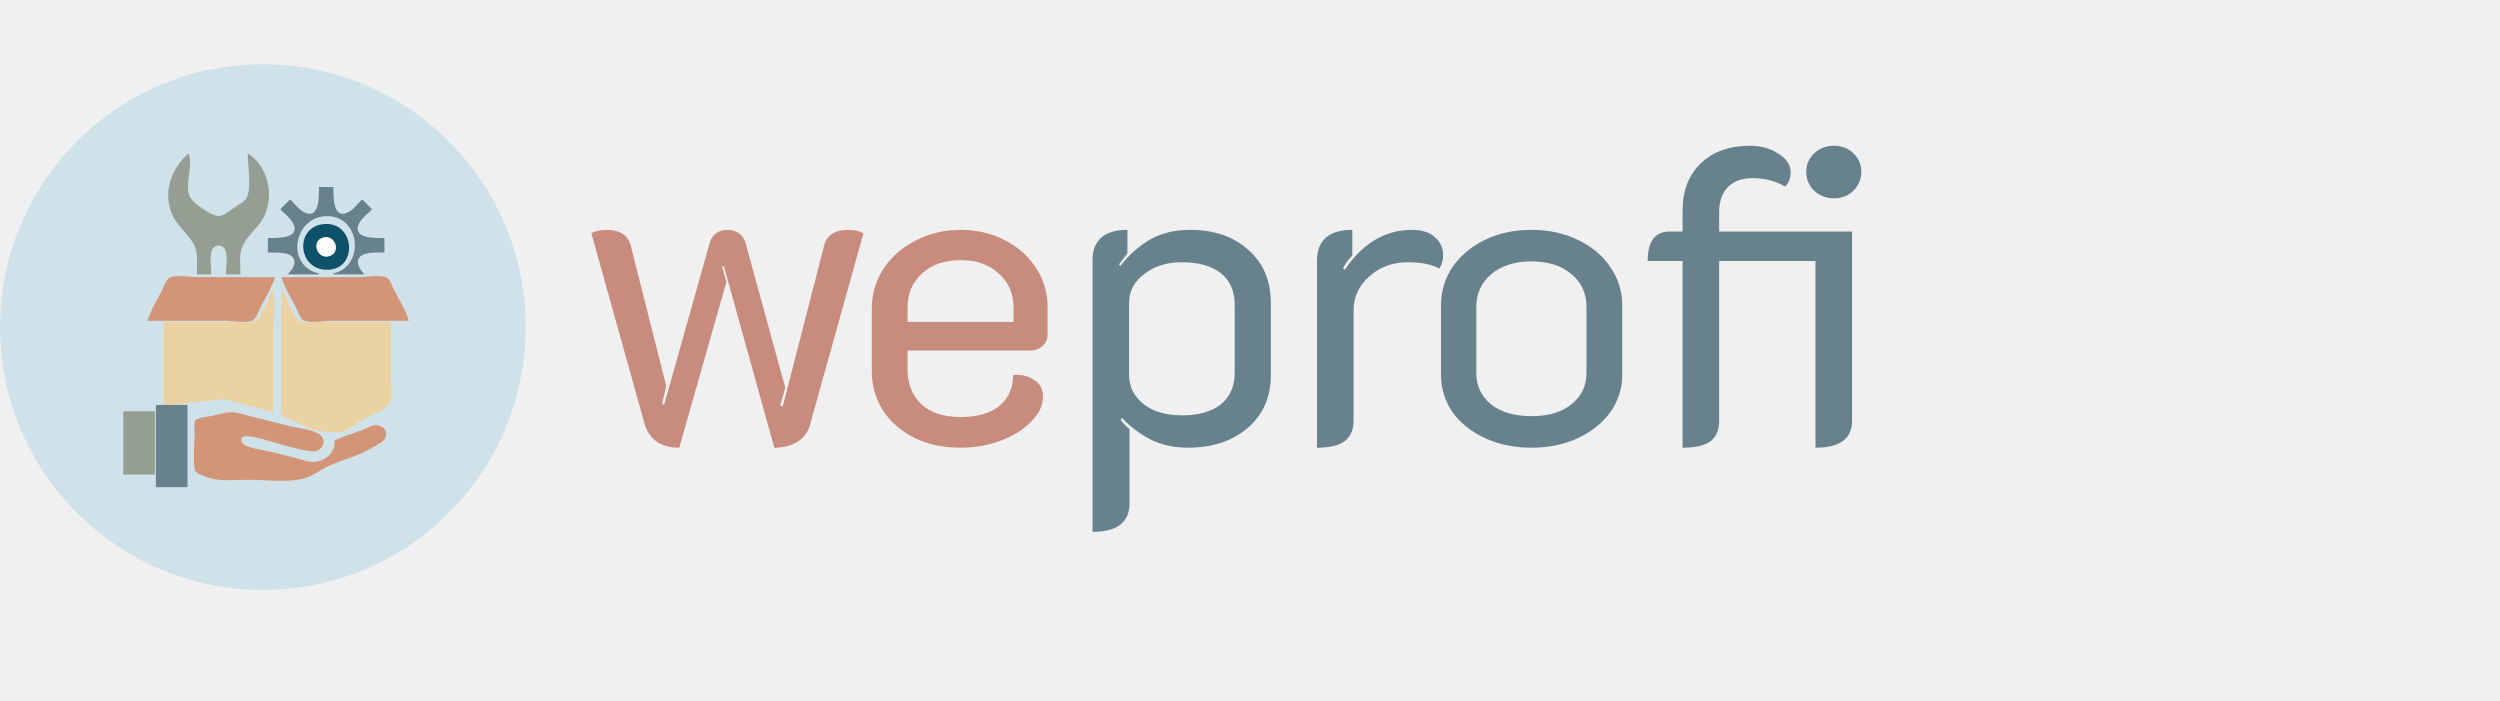
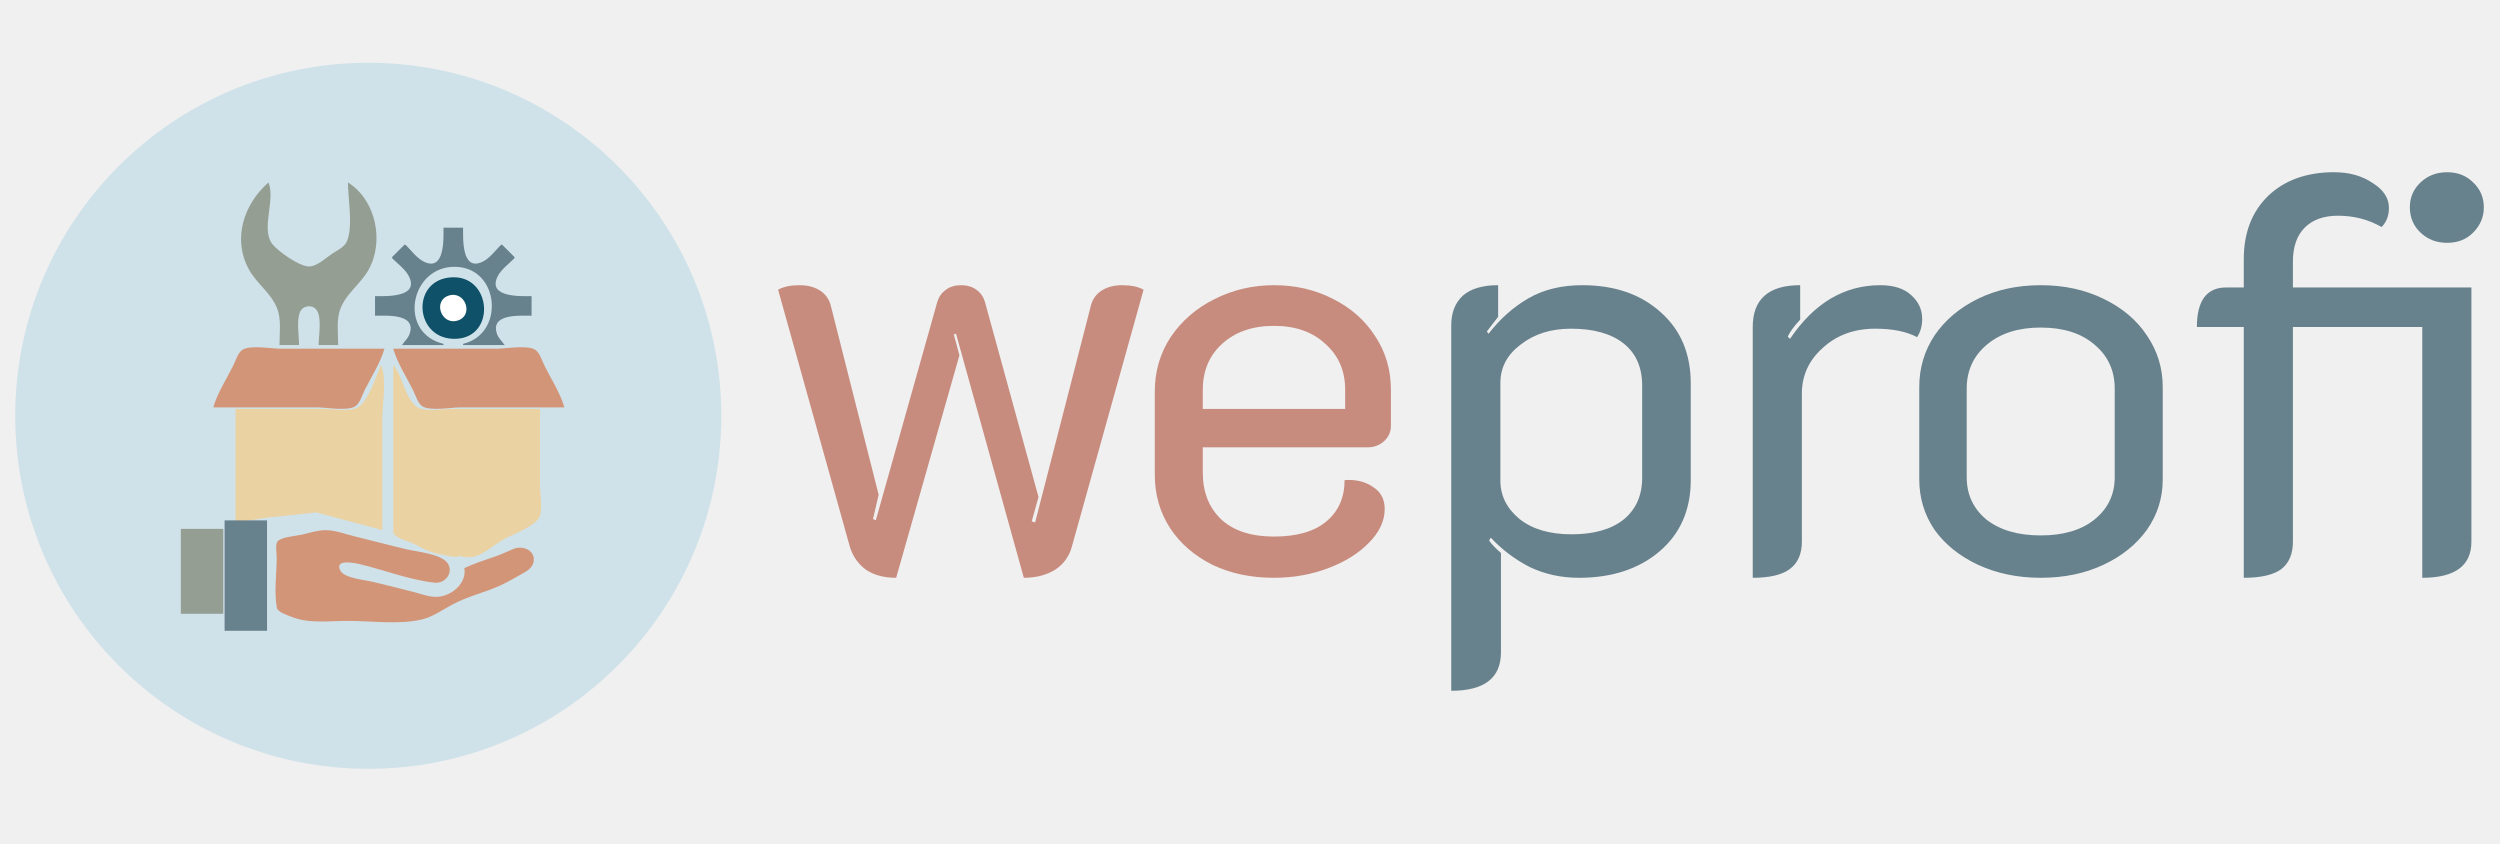
- <svg xmlns="http://www.w3.org/2000/svg" width="214" height="60" viewBox="0 0 214 60" fill="none">
-   <path d="M58.144 38.324C57.376 38.324 56.74 38.156 56.236 37.82C55.732 37.46 55.384 36.968 55.192 36.344L50.62 19.964C50.956 19.772 51.412 19.676 51.988 19.676C52.516 19.676 52.96 19.796 53.32 20.036C53.68 20.276 53.908 20.624 54.004 21.08L57.028 33.032L56.668 34.58L56.848 34.652L60.772 20.72C60.868 20.408 61.048 20.156 61.312 19.964C61.576 19.772 61.9 19.676 62.284 19.676C62.668 19.676 62.992 19.772 63.256 19.964C63.52 20.156 63.7 20.408 63.796 20.72L67.216 33.176L66.784 34.724L67 34.796L70.528 21.08C70.624 20.624 70.852 20.276 71.212 20.036C71.572 19.796 72.016 19.676 72.544 19.676C73.12 19.676 73.576 19.772 73.912 19.964L69.34 36.344C69.172 36.968 68.812 37.46 68.26 37.82C67.708 38.156 67.048 38.324 66.28 38.324L61.96 22.772L61.816 22.808L62.176 24.14L58.144 38.324ZM82.224 38.324C80.76 38.324 79.451 38.048 78.299 37.496C77.147 36.92 76.248 36.14 75.6 35.156C74.951 34.148 74.627 33.02 74.627 31.772V26.444C74.627 25.172 74.963 24.02 75.635 22.988C76.332 21.956 77.255 21.152 78.407 20.576C79.584 19.976 80.856 19.676 82.224 19.676C83.591 19.676 84.84 19.964 85.968 20.54C87.12 21.116 88.019 21.908 88.668 22.916C89.34 23.924 89.675 25.064 89.675 26.336V28.64C89.675 29.024 89.531 29.348 89.243 29.612C88.956 29.876 88.608 30.008 88.2 30.008H77.688V31.628C77.688 32.852 78.072 33.836 78.84 34.58C79.632 35.324 80.76 35.696 82.224 35.696C83.688 35.696 84.803 35.372 85.572 34.724C86.34 34.076 86.724 33.2 86.724 32.096C87.444 32.048 88.043 32.192 88.523 32.528C89.028 32.84 89.279 33.308 89.279 33.932C89.279 34.7 88.944 35.42 88.272 36.092C87.624 36.764 86.76 37.304 85.68 37.712C84.6 38.12 83.448 38.324 82.224 38.324ZM86.76 27.56V26.336C86.76 25.136 86.34 24.164 85.499 23.42C84.683 22.652 83.591 22.268 82.224 22.268C80.856 22.268 79.751 22.652 78.912 23.42C78.096 24.164 77.688 25.136 77.688 26.336V27.56H86.76Z" fill="#C88C7F" />
-   <path d="M93.52 22.232C93.52 21.44 93.76 20.816 94.24 20.36C94.744 19.904 95.5 19.676 96.508 19.676V21.692L95.788 22.628L95.896 22.772C96.64 21.812 97.492 21.056 98.452 20.504C99.412 19.952 100.552 19.676 101.872 19.676C103.936 19.676 105.604 20.252 106.876 21.404C108.148 22.532 108.784 24.044 108.784 25.94V32.096C108.784 33.992 108.124 35.504 106.804 36.632C105.484 37.76 103.768 38.324 101.656 38.324C100.528 38.324 99.484 38.096 98.524 37.64C97.588 37.16 96.76 36.536 96.04 35.768L95.932 35.948C96.1 36.188 96.352 36.452 96.688 36.74V43.076C96.688 44.708 95.632 45.524 93.52 45.524V22.232ZM101.188 35.552C102.604 35.552 103.708 35.24 104.5 34.616C105.292 33.968 105.688 33.08 105.688 31.952V26.084C105.688 24.908 105.292 24.008 104.5 23.384C103.708 22.76 102.592 22.448 101.152 22.448C99.88 22.448 98.812 22.784 97.948 23.456C97.084 24.104 96.652 24.92 96.652 25.904V32.132C96.652 33.092 97.06 33.908 97.876 34.58C98.692 35.228 99.796 35.552 101.188 35.552ZM120.546 22.448C119.202 22.448 118.086 22.856 117.198 23.672C116.31 24.464 115.866 25.436 115.866 26.588V36.02C115.866 36.812 115.602 37.4 115.074 37.784C114.57 38.144 113.79 38.324 112.734 38.324V22.34C112.734 20.564 113.742 19.676 115.758 19.676V21.872C115.374 22.28 115.11 22.64 114.966 22.952L115.11 23.096C116.646 20.816 118.566 19.676 120.87 19.676C121.734 19.676 122.394 19.892 122.85 20.324C123.306 20.732 123.534 21.236 123.534 21.836C123.534 22.268 123.426 22.652 123.21 22.988C122.538 22.628 121.65 22.448 120.546 22.448ZM131.088 38.324C129.624 38.324 128.292 38.048 127.092 37.496C125.916 36.944 124.992 36.2 124.32 35.264C123.672 34.304 123.348 33.236 123.348 32.06V26.156C123.348 24.956 123.672 23.864 124.32 22.88C124.992 21.896 125.916 21.116 127.092 20.54C128.268 19.964 129.6 19.676 131.088 19.676C132.576 19.676 133.908 19.964 135.084 20.54C136.284 21.116 137.208 21.896 137.856 22.88C138.528 23.864 138.864 24.956 138.864 26.156V32.06C138.864 33.236 138.528 34.304 137.856 35.264C137.184 36.2 136.26 36.944 135.084 37.496C133.908 38.048 132.576 38.324 131.088 38.324ZM131.088 35.624C132.528 35.624 133.668 35.288 134.508 34.616C135.372 33.92 135.804 33.02 135.804 31.916V26.264C135.804 25.112 135.372 24.176 134.508 23.456C133.668 22.736 132.528 22.376 131.088 22.376C129.672 22.376 128.532 22.736 127.668 23.456C126.804 24.176 126.372 25.112 126.372 26.264V31.916C126.372 33.02 126.792 33.92 127.632 34.616C128.496 35.288 129.648 35.624 131.088 35.624ZM144.029 22.34H141.041C141.041 20.66 141.665 19.82 142.913 19.82H144.029V18.02C144.029 16.34 144.545 14.996 145.577 13.988C146.633 12.98 148.037 12.476 149.789 12.476C150.749 12.476 151.565 12.704 152.237 13.16C152.933 13.592 153.281 14.12 153.281 14.744C153.281 15.248 153.125 15.656 152.813 15.968C151.973 15.488 151.049 15.248 150.041 15.248C149.129 15.248 148.421 15.5 147.917 16.004C147.413 16.508 147.161 17.228 147.161 18.164V19.82H158.537V36.02C158.537 37.556 157.493 38.324 155.405 38.324V22.34H147.161V36.02C147.161 36.812 146.909 37.4 146.405 37.784C145.901 38.144 145.109 38.324 144.029 38.324V22.34ZM156.989 16.976C156.317 16.976 155.753 16.76 155.297 16.328C154.841 15.896 154.613 15.356 154.613 14.708C154.613 14.084 154.841 13.556 155.297 13.124C155.753 12.692 156.317 12.476 156.989 12.476C157.661 12.476 158.213 12.692 158.645 13.124C159.101 13.556 159.329 14.084 159.329 14.708C159.329 15.332 159.101 15.872 158.645 16.328C158.213 16.76 157.661 16.976 156.989 16.976Z" fill="#68828D" />
-   <path d="M70.023 40.821L70.167 40.965L70.023 40.821Z" fill="#D2D2D2" />
-   <path d="M70.167 40.821L70.311 40.965L70.167 40.821Z" fill="#6E6E6E" />
-   <path d="M70.311 40.821L70.455 40.965L70.311 40.821Z" fill="#2B2B2B" />
-   <path d="M70.455 40.821L70.599 40.965L70.455 40.821Z" fill="#0B0B0B" />
-   <path d="M69.735 40.965L69.591 41.253L69.735 40.965Z" fill="#F8F8F8" />
-   <path d="M69.879 40.965L70.023 41.109L69.879 40.965Z" fill="#696969" />
-   <path d="M70.023 40.965L70.167 41.109L70.023 40.965Z" fill="#020202" />
-   <path d="M69.735 41.109L69.879 41.253L69.735 41.109Z" fill="#414141" />
-   <path d="M69.591 41.253L69.735 41.397L69.591 41.253Z" fill="#686868" />
-   <path d="M69.448 41.397L69.591 41.541L69.448 41.397Z" fill="#D2D2D2" />
-   <path d="M69.591 41.397L69.735 41.541L69.591 41.397Z" fill="#020202" />
-   <path d="M69.448 41.541L69.591 41.685L69.448 41.541Z" fill="#6F6F6F" />
-   <path d="M69.448 41.685L69.591 41.829L69.448 41.685Z" fill="#2A2A2A" />
-   <path d="M69.448 41.829L69.591 41.973L69.448 41.829Z" fill="#0D0D0D" />
-   <path d="M69.448 58.097L69.591 58.241L69.448 58.097Z" fill="#0D0D0D" />
-   <path d="M69.448 58.241L69.591 58.385L69.448 58.241Z" fill="#2A2A2A" />
-   <path d="M69.448 58.385L69.591 58.529L69.448 58.385Z" fill="#6F6F6F" />
-   <path d="M69.448 58.529L69.591 58.673L69.448 58.529Z" fill="#D3D3D3" />
-   <path d="M69.591 58.529L69.735 58.673L69.591 58.529Z" fill="#030303" />
-   <path d="M69.591 58.673L69.735 58.817L69.591 58.673Z" fill="#6B6B6B" />
-   <path d="M69.591 58.817L69.879 59.105L69.591 58.817Z" fill="#F9F9F9" />
-   <path d="M69.735 58.817L69.879 58.961L69.735 58.817Z" fill="#434343" />
-   <path d="M69.879 58.961L70.023 59.105L69.879 58.961Z" fill="#6C6C6C" />
-   <path d="M70.023 58.961L70.167 59.105L70.023 58.961Z" fill="#030303" />
-   <path d="M70.023 59.105L70.167 59.249L70.023 59.105Z" fill="#D4D4D4" />
-   <path d="M70.167 59.105L70.311 59.249L70.167 59.105Z" fill="#717171" />
-   <path d="M70.311 59.105L70.455 59.249L70.311 59.105Z" fill="#2C2C2C" />
-   <path d="M70.455 59.105L70.599 59.249L70.455 59.105Z" fill="#0C0C0C" />
-   <circle cx="22.5" cy="28" r="22.5" fill="#D0E2E9" />
-   <path d="M27.852 19.172C25.159 19.279 25.418 23.211 28.109 23.092C30.642 22.979 30.374 19.072 27.852 19.172Z" fill="#0E5168" />
-   <path d="M27.638 20.335C26.59 20.66 27.148 22.256 28.2 21.929C29.248 21.605 28.69 20.009 27.638 20.335Z" fill="white" />
-   <path d="M16.141 13.127C14.571 14.499 13.829 16.715 14.887 18.659C15.387 19.578 16.308 20.171 16.692 21.153C16.971 21.863 16.843 22.741 16.843 23.491H18.09C18.09 22.881 17.916 21.958 18.147 21.39C18.32 20.967 18.921 20.879 19.201 21.249C19.561 21.726 19.336 22.913 19.336 23.491H20.583C20.583 22.741 20.455 21.863 20.733 21.153C21.117 20.171 22.039 19.578 22.539 18.659C23.524 16.848 22.983 14.238 21.206 13.127C21.206 14.175 21.539 15.892 21.149 16.864C20.997 17.241 20.514 17.459 20.194 17.672C19.793 17.939 19.284 18.429 18.791 18.483C18.187 18.548 16.695 17.491 16.355 17.009C15.668 16.031 16.597 14.212 16.141 13.127Z" fill="#959E93" />
-   <path d="M27.296 16.01C27.296 16.688 27.398 18.834 26.049 18.177C25.598 17.958 25.23 17.451 24.88 17.101H24.802L24.023 17.88V17.958C24.373 18.308 24.88 18.676 25.099 19.127C25.756 20.476 23.61 20.374 22.932 20.374V21.62C23.632 21.62 25.598 21.462 25.133 22.789C25.041 23.052 24.803 23.265 24.646 23.491H27.296V23.413C24.355 22.714 25.169 18.43 28.075 18.505C30.872 18.576 31.227 22.775 28.542 23.413V23.491H31.192C31.035 23.265 30.797 23.052 30.706 22.789C30.24 21.462 32.206 21.62 32.906 21.62V20.374C32.228 20.374 30.082 20.476 30.739 19.127C30.958 18.676 31.465 18.308 31.815 17.958V17.88L31.036 17.101H30.958C30.608 17.451 30.24 17.958 29.789 18.177C28.441 18.834 28.542 16.688 28.542 16.01H27.296Z" fill="#68828D" />
-   <path d="M15.451 21.543L15.529 21.62L15.451 21.543ZM16.62 21.543L16.698 21.62L16.62 21.543Z" fill="#0D0D0D" />
-   <path d="M12.623 27.463H19.246C19.827 27.463 21.209 27.719 21.69 27.383C21.97 27.188 22.118 26.668 22.266 26.372C22.692 25.521 23.268 24.638 23.532 23.723H16.909C16.328 23.723 14.946 23.467 14.464 23.803C14.185 23.998 14.036 24.518 13.889 24.814C13.463 25.665 12.886 26.548 12.623 27.463Z" fill="#D39578" />
-   <path d="M24.09 23.723C24.354 24.638 24.931 25.521 25.356 26.372C25.504 26.668 25.653 27.188 25.932 27.383C26.413 27.719 27.796 27.463 28.376 27.463H35C34.736 26.548 34.16 25.665 33.734 24.814C33.586 24.518 33.437 23.998 33.158 23.803C32.677 23.467 31.295 23.723 30.714 23.723H24.09Z" fill="#D39578" />
-   <path d="M23.313 24.754C23.012 25.476 22.532 26.959 21.894 27.424C21.416 27.772 20.297 27.56 19.728 27.56H14.04V34.807L15.988 34.498L19.183 34.159L23.391 35.283V28.261C23.391 27.269 23.695 25.666 23.313 24.754ZM24.096 24.754V33.482V35.742C24.096 35.993 24.018 35.336 24.177 35.551C24.434 35.899 24.913 35.886 25.594 36.254C26.274 36.622 26.635 36.745 27.112 36.829C27.453 36.889 28.083 37.089 28.364 36.929C29.446 37.303 30.172 36.424 31.11 35.886C31.664 35.568 33.127 35.049 33.401 34.465C33.633 33.969 33.447 33.014 33.447 32.469V27.56H27.759C27.19 27.56 26.071 27.772 25.594 27.424C24.83 26.867 24.696 25.477 24.096 24.754Z" fill="#EBD2A2" />
-   <path d="M13.344 34.664V41.7H16.05V34.664H13.344Z" fill="#68828D" />
-   <path d="M28.625 37.705C28.78 38.617 27.917 39.421 26.997 39.529C26.496 39.588 25.957 39.375 25.481 39.251C24.586 39.019 23.686 38.795 22.786 38.579C22.269 38.454 20.975 38.352 20.72 37.861C20.317 37.086 21.694 37.386 22 37.461C23.528 37.834 25.15 38.461 26.716 38.634C27.432 38.713 27.957 37.963 27.558 37.391C27.145 36.798 25.616 36.666 24.92 36.502C23.793 36.237 22.675 35.937 21.551 35.66C20.991 35.523 20.395 35.294 19.811 35.288C19.302 35.281 18.785 35.454 18.295 35.569C17.894 35.663 17.065 35.705 16.757 35.967C16.547 36.145 16.667 36.775 16.667 37.021C16.667 38.041 16.491 39.218 16.676 40.222C16.732 40.528 17.352 40.702 17.622 40.813C18.697 41.257 20.065 41.069 21.215 41.069C22.696 41.069 24.489 41.324 25.93 40.976C26.611 40.812 27.235 40.364 27.839 40.04C29.02 39.406 30.194 39.224 31.375 38.588C32.123 38.185 31.476 38.524 32.221 38.114C32.608 37.901 33.012 37.69 33.05 37.221C33.106 36.529 32.293 36.237 31.715 36.5C30.169 37.204 30.182 37.023 28.625 37.705Z" fill="#D39578" />
-   <path d="M10.555 35.205V40.618H13.261V35.205H10.555Z" fill="#959E93" />
+ <svg xmlns="http://www.w3.org/2000/svg" width="159.329" height="53.749" viewBox="0 0 159.329 53.749" fill="none" version="1.1" id="svg1802">
+   <defs id="defs1806" />
+   <path d="m 57.114,36.824 c -0.768,0 -1.404,-0.168 -1.908,-0.504 -0.504,-0.36 -0.852,-0.852 -1.044,-1.476 l -4.572,-16.38 c 0.336,-0.192 0.792,-0.288 1.368,-0.288 0.528,0 0.972,0.12 1.332,0.36 0.36,0.24 0.588,0.588 0.684,1.044 l 3.024,11.952 -0.36,1.548 0.18,0.072 3.924,-13.932 c 0.096,-0.312 0.276,-0.564 0.54,-0.756 0.264,-0.192 0.588,-0.288 0.972,-0.288 0.384,0 0.708,0.096 0.972,0.288 0.264,0.192 0.444,0.444 0.54,0.756 l 3.42,12.456 -0.432,1.548 0.216,0.072 3.528,-13.716 c 0.096,-0.456 0.324,-0.804 0.684,-1.044 0.36,-0.24 0.804,-0.36 1.332,-0.36 0.576,0 1.032,0.096 1.368,0.288 l -4.572,16.38 c -0.168,0.624 -0.528,1.116 -1.08,1.476 -0.552,0.336 -1.212,0.504 -1.98,0.504 l -4.32,-15.552 -0.144,0.036 0.36,1.332 z m 24.079,0 c -1.464,0 -2.772,-0.276 -3.924,-0.828 -1.152,-0.576 -2.052,-1.356 -2.7,-2.34 -0.648,-1.008 -0.972,-2.136 -0.972,-3.384 v -5.328 c 0,-1.272 0.336,-2.424 1.008,-3.456 0.696,-1.032 1.62,-1.836 2.772,-2.412 1.176,-0.6 2.448,-0.9 3.816,-0.9 1.368,0 2.616,0.288 3.744,0.864 1.152,0.576 2.052,1.368 2.7,2.376 0.672,1.008 1.008,2.148 1.008,3.42 v 2.304 c 0,0.384 -0.144,0.708 -0.432,0.972 -0.288,0.264 -0.636,0.396 -1.044,0.396 h -10.512 v 1.62 c 0,1.224 0.384,2.208 1.152,2.952 0.792,0.744 1.92,1.116 3.384,1.116 1.464,0 2.58,-0.324 3.348,-0.972 0.768,-0.648 1.152,-1.524 1.152,-2.628 0.72,-0.048 1.32,0.096 1.8,0.432 0.504,0.312 0.756,0.78 0.756,1.404 0,0.768 -0.336,1.488 -1.008,2.16 -0.648,0.672 -1.512,1.212 -2.592,1.62 -1.08,0.408 -2.232,0.612 -3.456,0.612 z m 4.536,-10.764 v -1.224 c 0,-1.2 -0.42,-2.172 -1.26,-2.916 -0.816,-0.768 -1.908,-1.152 -3.276,-1.152 -1.368,0 -2.472,0.384 -3.312,1.152 -0.816,0.744 -1.224,1.716 -1.224,2.916 v 1.224 z" fill="#c88c7f" id="path1718" />
+   <path d="m 92.49,20.732 c 0,-0.792 0.24,-1.416 0.72,-1.872 0.504,-0.456 1.26,-0.684 2.268,-0.684 v 2.016 l -0.72,0.936 0.108,0.144 c 0.744,-0.96 1.596,-1.716 2.556,-2.268 0.96,-0.552 2.1,-0.828 3.42,-0.828 2.064,0 3.732,0.576 5.004,1.728 1.272,1.128 1.908,2.64 1.908,4.536 v 6.156 c 0,1.896 -0.66,3.408 -1.98,4.536 -1.32,1.128 -3.036,1.692 -5.148,1.692 -1.128,0 -2.172,-0.228 -3.132,-0.684 -0.936,-0.48 -1.764,-1.104 -2.484,-1.872 l -0.108,0.18 c 0.168,0.24 0.42,0.504 0.756,0.792 v 6.336 c 0,1.632 -1.056,2.448 -3.168,2.448 z m 7.668,13.32 c 1.416,0 2.52,-0.312 3.312,-0.936 0.792,-0.648 1.188,-1.536 1.188,-2.664 v -5.868 c 0,-1.176 -0.396,-2.076 -1.188,-2.7 -0.792,-0.624 -1.908,-0.936 -3.348,-0.936 -1.272,0 -2.34,0.336 -3.204,1.008 -0.864,0.648 -1.296,1.464 -1.296,2.448 v 6.228 c 0,0.96 0.408,1.776 1.224,2.448 0.816,0.648 1.92,0.972 3.312,0.972 z m 19.358,-13.104 c -1.344,0 -2.46,0.408 -3.348,1.224 -0.888,0.792 -1.332,1.764 -1.332,2.916 v 9.432 c 0,0.792 -0.264,1.38 -0.792,1.764 -0.504,0.36 -1.284,0.54 -2.34,0.54 V 20.84 c 0,-1.776 1.008,-2.664 3.024,-2.664 v 2.196 c -0.384,0.408 -0.648,0.768 -0.792,1.08 l 0.144,0.144 c 1.536,-2.28 3.456,-3.42 5.76,-3.42 0.864,0 1.524,0.216 1.98,0.648 0.456,0.408 0.684,0.912 0.684,1.512 0,0.432 -0.108,0.816 -0.324,1.152 -0.672,-0.36 -1.56,-0.54 -2.664,-0.54 z m 10.542,15.876 c -1.464,0 -2.796,-0.276 -3.996,-0.828 -1.176,-0.552 -2.1,-1.296 -2.772,-2.232 -0.648,-0.96 -0.972,-2.028 -0.972,-3.204 v -5.904 c 0,-1.2 0.324,-2.292 0.972,-3.276 0.672,-0.984 1.596,-1.764 2.772,-2.34 1.176,-0.576 2.508,-0.864 3.996,-0.864 1.488,0 2.82,0.288 3.996,0.864 1.2,0.576 2.124,1.356 2.772,2.34 0.672,0.984 1.008,2.076 1.008,3.276 v 5.904 c 0,1.176 -0.336,2.244 -1.008,3.204 -0.672,0.936 -1.596,1.68 -2.772,2.232 -1.176,0.552 -2.508,0.828 -3.996,0.828 z m 0,-2.7 c 1.44,0 2.58,-0.336 3.42,-1.008 0.864,-0.696 1.296,-1.596 1.296,-2.7 v -5.652 c 0,-1.152 -0.432,-2.088 -1.296,-2.808 -0.84,-0.72 -1.98,-1.08 -3.42,-1.08 -1.416,0 -2.556,0.36 -3.42,1.08 -0.864,0.72 -1.296,1.656 -1.296,2.808 v 5.652 c 0,1.104 0.42,2.004 1.26,2.7 0.864,0.672 2.016,1.008 3.456,1.008 z m 12.941,-13.284 h -2.988 c 0,-1.68 0.624,-2.52 1.872,-2.52 h 1.116 v -1.8 c 0,-1.68 0.516,-3.024 1.548,-4.032 1.056,-1.008 2.46,-1.512 4.212,-1.512 0.96,0 1.776,0.228 2.448,0.684 0.696,0.432 1.044,0.96 1.044,1.584 0,0.504 -0.156,0.912 -0.468,1.224 -0.84,-0.48 -1.764,-0.72 -2.772,-0.72 -0.912,0 -1.62,0.252 -2.124,0.756 -0.504,0.504 -0.756,1.224 -0.756,2.16 v 1.656 h 11.376 v 16.2 c 0,1.536 -1.044,2.304 -3.132,2.304 V 20.84 h -8.244 v 13.68 c 0,0.792 -0.252,1.38 -0.756,1.764 -0.504,0.36 -1.296,0.54 -2.376,0.54 z m 12.96,-5.364 c -0.672,0 -1.236,-0.216 -1.692,-0.648 -0.456,-0.432 -0.684,-0.972 -0.684,-1.62 0,-0.624 0.228,-1.152 0.684,-1.584 0.456,-0.432 1.02,-0.648 1.692,-0.648 0.672,0 1.224,0.216 1.656,0.648 0.456,0.432 0.684,0.96 0.684,1.584 0,0.624 -0.228,1.164 -0.684,1.62 -0.432,0.432 -0.984,0.648 -1.656,0.648 z" fill="#68828d" id="path1720" />
+   <path d="m 68.993,39.321 0.144,0.144 z" fill="#d2d2d2" id="path1722" />
+   <path d="m 69.137,39.321 0.144,0.144 z" fill="#6e6e6e" id="path1724" />
+   <path d="m 69.281,39.321 0.144,0.144 z" fill="#2b2b2b" id="path1726" />
+   <path d="m 69.425,39.321 0.144,0.144 z" fill="#0b0b0b" id="path1728" />
+   <path d="m 68.705,39.465 -0.144,0.288 z" fill="#f8f8f8" id="path1730" />
+   <path d="m 68.849,39.465 0.144,0.144 z" fill="#696969" id="path1732" />
+   <path d="m 68.993,39.465 0.144,0.144 z" fill="#020202" id="path1734" />
+   <path d="m 68.705,39.609 0.144,0.144 z" fill="#414141" id="path1736" />
+   <path d="m 68.561,39.753 0.144,0.144 z" fill="#686868" id="path1738" />
+   <path d="m 68.417,39.897 0.144,0.144 z" fill="#d2d2d2" id="path1740" />
+   <path d="m 68.561,39.897 0.144,0.144 z" fill="#020202" id="path1742" />
+   <path d="m 68.417,40.041 0.144,0.144 z" fill="#6f6f6f" id="path1744" />
+   <path d="m 68.417,40.185 0.144,0.144 z" fill="#2a2a2a" id="path1746" />
+   <path d="m 68.417,40.329 0.144,0.144 z" fill="#0d0d0d" id="path1748" />
+   <path d="m 69.448,56.597 0.144,0.144 z" fill="#0d0d0d" id="path1750" />
+   <path d="m 69.448,56.741 0.144,0.144 z" fill="#2a2a2a" id="path1752" />
+   <path d="m 69.448,56.885 0.144,0.144 z" fill="#6f6f6f" id="path1754" />
+   <path d="m 69.448,57.029 0.144,0.144 z" fill="#d3d3d3" id="path1756" />
+   <path d="m 69.591,57.029 0.144,0.144 z" fill="#030303" id="path1758" />
+   <path d="m 69.591,57.173 0.144,0.144 z" fill="#6b6b6b" id="path1760" />
+   <path d="m 69.591,57.317 0.288,0.288 z" fill="#f9f9f9" id="path1762" />
+   <path d="m 69.735,57.317 0.144,0.144 z" fill="#434343" id="path1764" />
+   <path d="m 69.879,57.461 0.144,0.144 z" fill="#6c6c6c" id="path1766" />
+   <path d="m 70.023,57.461 0.144,0.144 z" fill="#030303" id="path1768" />
+   <path d="m 70.023,57.605 0.144,0.144 z" fill="#d4d4d4" id="path1770" />
+   <path d="m 70.167,57.605 0.144,0.144 z" fill="#717171" id="path1772" />
+   <path d="m 70.311,57.605 0.144,0.144 z" fill="#2c2c2c" id="path1774" />
+   <path d="m 70.455,57.605 0.144,0.144 z" fill="#0c0c0c" id="path1776" />
+   <circle cx="23.47" cy="26.5" r="22.5" fill="#d0e2e9" id="circle1778" />
+   <path d="m 28.821,17.672 c -2.693,0.107 -2.433,4.039 0.258,3.92 2.533,-0.112 2.264,-4.02 -0.258,-3.92 z" fill="#0e5168" id="path1780" />
+   <path d="m 28.607,18.835 c -1.047,0.325 -0.489,1.921 0.562,1.594 1.047,-0.325 0.489,-1.921 -0.562,-1.594 z" fill="#ffffff" id="path1782" />
+   <path d="m 17.111,11.627 c -1.57,1.373 -2.312,3.588 -1.255,5.533 0.5,0.919 1.422,1.512 1.806,2.494 0.278,0.71 0.15,1.588 0.15,2.338 h 1.247 c 0,-0.609 -0.174,-1.532 0.058,-2.1 0.172,-0.423 0.774,-0.511 1.053,-0.142 0.361,0.477 0.136,1.665 0.136,2.242 h 1.247 c 0,-0.75 -0.128,-1.627 0.15,-2.338 0.384,-0.982 1.306,-1.575 1.806,-2.494 0.985,-1.811 0.444,-4.421 -1.333,-5.533 0,1.048 0.333,2.765 -0.058,3.737 -0.151,0.377 -0.635,0.595 -0.955,0.808 -0.401,0.267 -0.909,0.757 -1.403,0.81 -0.604,0.066 -2.096,-0.991 -2.436,-1.474 -0.687,-0.977 0.242,-2.796 -0.214,-3.882 z" fill="#959e93" id="path1784" />
+   <path d="m 28.265,14.51 c 0,0.678 0.102,2.824 -1.247,2.168 -0.451,-0.219 -0.819,-0.727 -1.169,-1.077 h -0.078 l -0.779,0.779 v 0.078 c 0.35,0.35 0.858,0.718 1.077,1.169 0.656,1.349 -1.49,1.247 -2.168,1.247 v 1.247 c 0.7,0 2.667,-0.159 2.201,1.169 -0.092,0.262 -0.33,0.476 -0.486,0.701 h 2.65 v -0.078 c -2.941,-0.699 -2.127,-4.983 0.779,-4.908 2.797,0.072 3.152,4.27 0.468,4.908 v 0.078 h 2.65 c -0.157,-0.225 -0.394,-0.439 -0.486,-0.701 -0.466,-1.328 1.501,-1.169 2.201,-1.169 v -1.247 c -0.678,0 -2.824,0.102 -2.168,-1.247 0.219,-0.45 0.727,-0.819 1.077,-1.169 V 16.38 l -0.779,-0.779 h -0.078 c -0.35,0.35 -0.719,0.858 -1.169,1.077 -1.349,0.656 -1.247,-1.49 -1.247,-2.168 z" fill="#68828d" id="path1786" />
+   <path d="m 16.421,20.043 0.078,0.078 z m 1.169,0 0.078,0.078 z" fill="#0d0d0d" id="path1788" />
+   <path d="m 13.592,25.963 h 6.624 c 0.581,0 1.963,0.256 2.444,-0.08 0.279,-0.195 0.428,-0.715 0.576,-1.011 0.426,-0.851 1.002,-1.734 1.266,-2.649 h -6.624 c -0.581,0 -1.963,-0.256 -2.444,0.08 -0.279,0.195 -0.428,0.715 -0.576,1.011 -0.426,0.851 -1.002,1.734 -1.266,2.65 z" fill="#d39578" id="path1790" />
+   <path d="m 25.06,22.223 c 0.264,0.915 0.84,1.798 1.266,2.649 0.148,0.296 0.297,0.816 0.576,1.011 0.481,0.336 1.863,0.08 2.444,0.08 h 6.624 c -0.264,-0.915 -0.84,-1.798 -1.266,-2.65 -0.148,-0.296 -0.297,-0.816 -0.576,-1.011 -0.481,-0.336 -1.863,-0.08 -2.444,-0.08 z" fill="#d39578" id="path1792" />
+   <path d="m 24.283,23.254 c -0.3,0.722 -0.781,2.204 -1.419,2.67 -0.477,0.348 -1.596,0.136 -2.165,0.136 h -5.689 v 7.247 l 1.948,-0.309 3.195,-0.34 4.208,1.124 v -7.022 c 0,-0.992 0.304,-2.595 -0.078,-3.507 z m 0.783,0 v 8.728 2.26 c 0,0.251 -0.078,-0.406 0.08,-0.191 0.258,0.349 0.737,0.336 1.417,0.703 0.68,0.368 1.041,0.492 1.519,0.575 0.341,0.06 0.971,0.26 1.252,0.1 1.083,0.374 1.809,-0.505 2.746,-1.043 0.554,-0.318 2.017,-0.837 2.291,-1.421 0.232,-0.496 0.047,-1.451 0.047,-1.996 v -4.909 h -5.689 c -0.569,0 -1.688,0.212 -2.165,-0.136 -0.763,-0.557 -0.898,-1.946 -1.497,-2.67 z" fill="#ebd2a2" id="path1794" />
+   <path d="m 14.313,33.164 v 7.037 h 2.706 v -7.037 z" fill="#68828d" id="path1796" />
+   <path d="m 29.594,36.205 c 0.155,0.913 -0.708,1.716 -1.628,1.825 -0.501,0.059 -1.04,-0.154 -1.516,-0.278 -0.895,-0.233 -1.795,-0.456 -2.695,-0.672 -0.517,-0.124 -1.811,-0.227 -2.066,-0.718 -0.403,-0.775 0.974,-0.475 1.28,-0.4 1.528,0.372 3.15,1 4.715,1.173 0.716,0.079 1.241,-0.671 0.842,-1.243 -0.414,-0.594 -1.942,-0.725 -2.639,-0.889 -1.127,-0.265 -2.245,-0.565 -3.368,-0.842 -0.56,-0.138 -1.156,-0.366 -1.74,-0.373 -0.51,-0.006 -1.026,0.167 -1.516,0.281 -0.401,0.094 -1.23,0.136 -1.538,0.398 -0.21,0.179 -0.09,0.808 -0.09,1.055 0,1.02 -0.177,2.197 0.008,3.201 0.056,0.306 0.677,0.48 0.946,0.591 1.075,0.444 2.444,0.256 3.593,0.256 1.482,0 3.275,0.255 4.716,-0.093 0.681,-0.164 1.305,-0.612 1.909,-0.937 1.181,-0.634 2.355,-0.816 3.536,-1.452 0.749,-0.403 0.101,-0.064 0.846,-0.474 0.388,-0.213 0.791,-0.424 0.829,-0.893 0.056,-0.692 -0.757,-0.985 -1.335,-0.722 -1.547,0.705 -1.533,0.523 -3.091,1.205 z" fill="#d39578" id="path1798" />
+   <path d="m 11.524,33.705 v 5.413 h 2.706 v -5.413 z" fill="#959e93" id="path1800" />
</svg>
